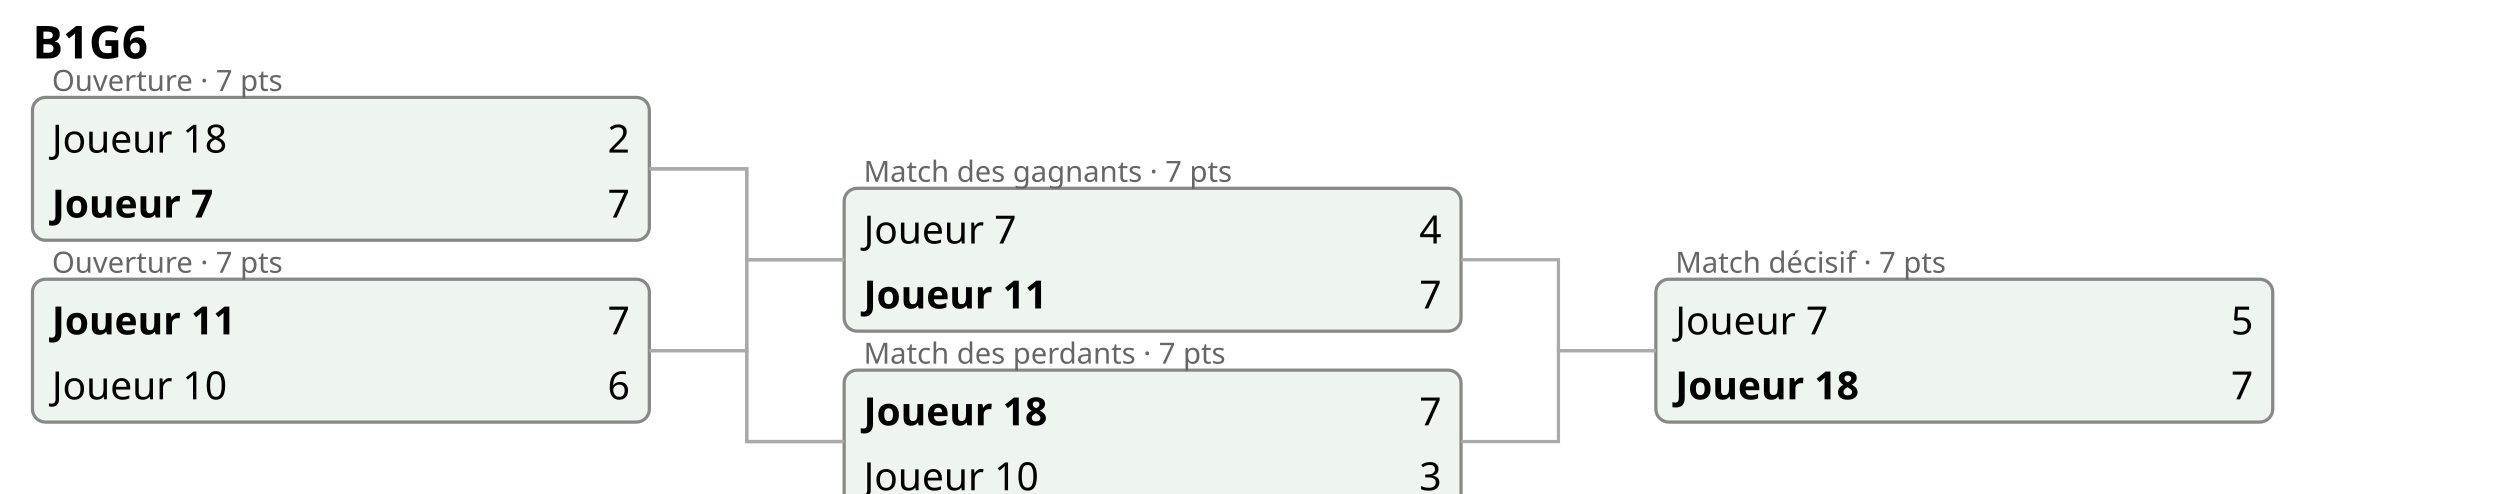
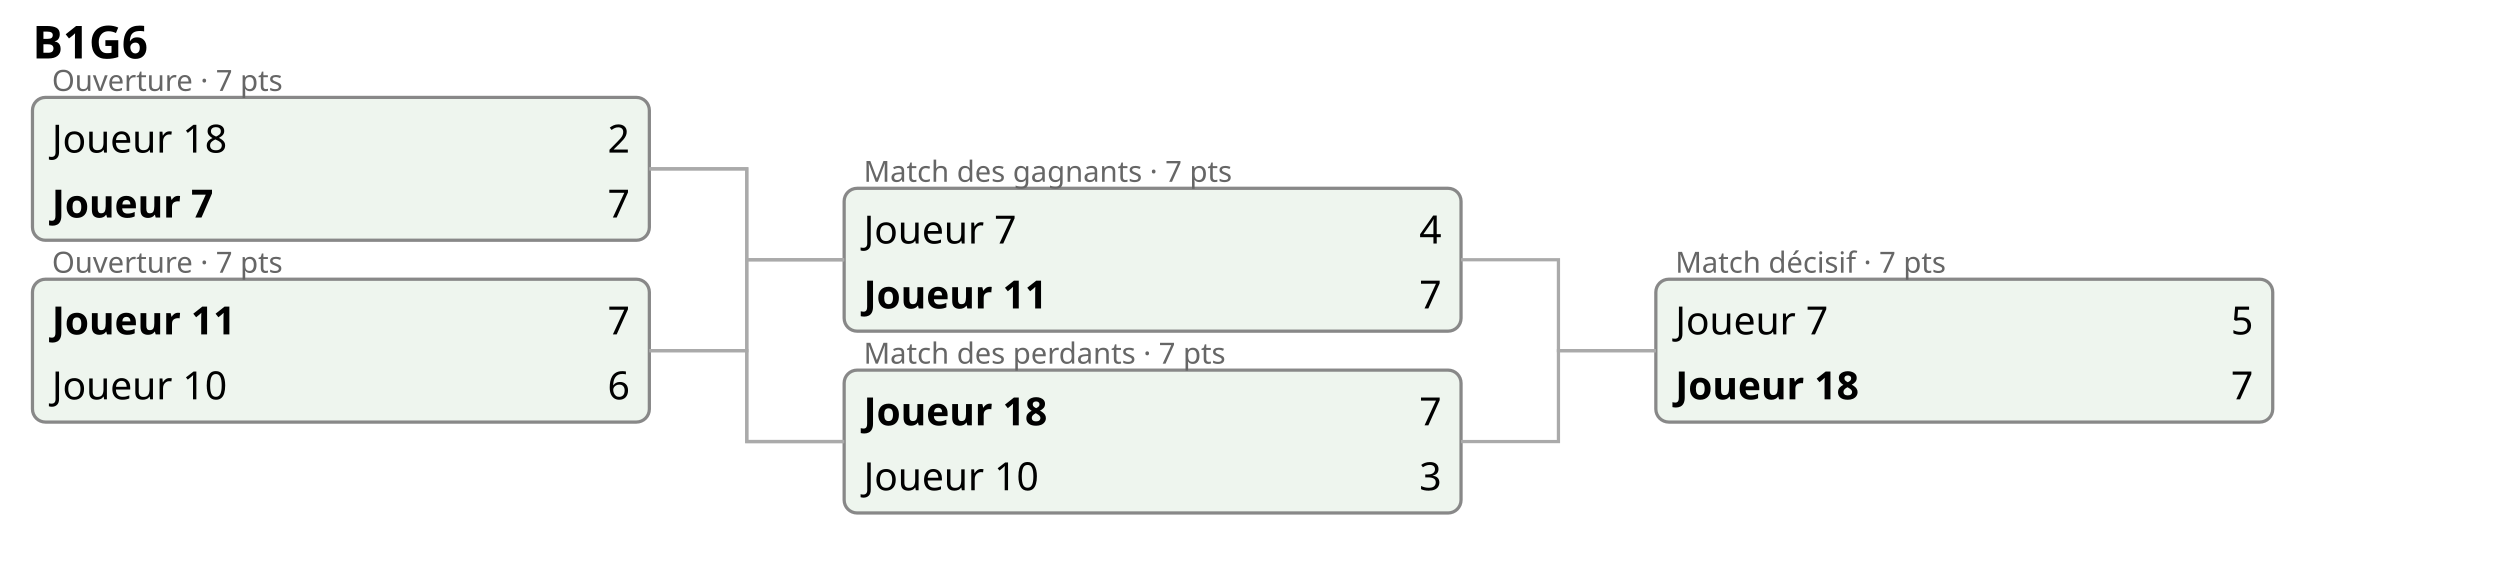
- <svg xmlns="http://www.w3.org/2000/svg" viewBox="0 0 770 152" width="770" height="152" font-family="system-ui, sans-serif" font-size="12">
+ <svg xmlns="http://www.w3.org/2000/svg" viewBox="0 0 770 178" width="770" height="178" font-family="system-ui, sans-serif" font-size="12">
  <text x="10" y="18" font-size="14" font-weight="bold">B1G6</text>
  <rect x="10" y="30" width="190" height="44" rx="4" fill="#eef5ee" stroke="#888" />
  <text x="16" y="47" font-weight="normal">Joueur 18</text>
  <text x="194" y="47" text-anchor="end">2</text>
  <text x="16" y="67" font-weight="bold">Joueur 7</text>
  <text x="194" y="67" text-anchor="end">7</text>
  <text x="16" y="28" font-size="9" fill="#666">Ouverture · 7 pts</text>
  <rect x="10" y="86" width="190" height="44" rx="4" fill="#eef5ee" stroke="#888" />
  <text x="16" y="103" font-weight="bold">Joueur 11</text>
  <text x="194" y="103" text-anchor="end">7</text>
  <text x="16" y="123" font-weight="normal">Joueur 10</text>
  <text x="194" y="123" text-anchor="end">6</text>
  <text x="16" y="84" font-size="9" fill="#666">Ouverture · 7 pts</text>
  <rect x="260" y="58" width="190" height="44" rx="4" fill="#eef5ee" stroke="#888" />
  <text x="266" y="75" font-weight="normal">Joueur 7</text>
  <text x="444" y="75" text-anchor="end">4</text>
  <text x="266" y="95" font-weight="bold">Joueur 11</text>
  <text x="444" y="95" text-anchor="end">7</text>
  <text x="266" y="56" font-size="9" fill="#666">Match des gagnants · 7 pts</text>
  <path d="M200 52 H230 V80 H260" fill="none" stroke="#aaa" />
  <path d="M200 108 H230 V80 H260" fill="none" stroke="#aaa" />
  <rect x="260" y="114" width="190" height="44" rx="4" fill="#eef5ee" stroke="#888" />
  <text x="266" y="131" font-weight="bold">Joueur 18</text>
  <text x="444" y="131" text-anchor="end">7</text>
  <text x="266" y="151" font-weight="normal">Joueur 10</text>
  <text x="444" y="151" text-anchor="end">3</text>
  <text x="266" y="112" font-size="9" fill="#666">Match des perdants · 7 pts</text>
  <path d="M200 52 H230 V136 H260" fill="none" stroke="#aaa" />
  <path d="M200 108 H230 V136 H260" fill="none" stroke="#aaa" />
  <rect x="510" y="86" width="190" height="44" rx="4" fill="#eef5ee" stroke="#888" />
  <text x="516" y="103" font-weight="normal">Joueur 7</text>
  <text x="694" y="103" text-anchor="end">5</text>
  <text x="516" y="123" font-weight="bold">Joueur 18</text>
  <text x="694" y="123" text-anchor="end">7</text>
  <text x="516" y="84" font-size="9" fill="#666">Match décisif · 7 pts</text>
  <path d="M450 80 H480 V108 H510" fill="none" stroke="#aaa" />
  <path d="M450 136 H480 V108 H510" fill="none" stroke="#aaa" />
</svg>
